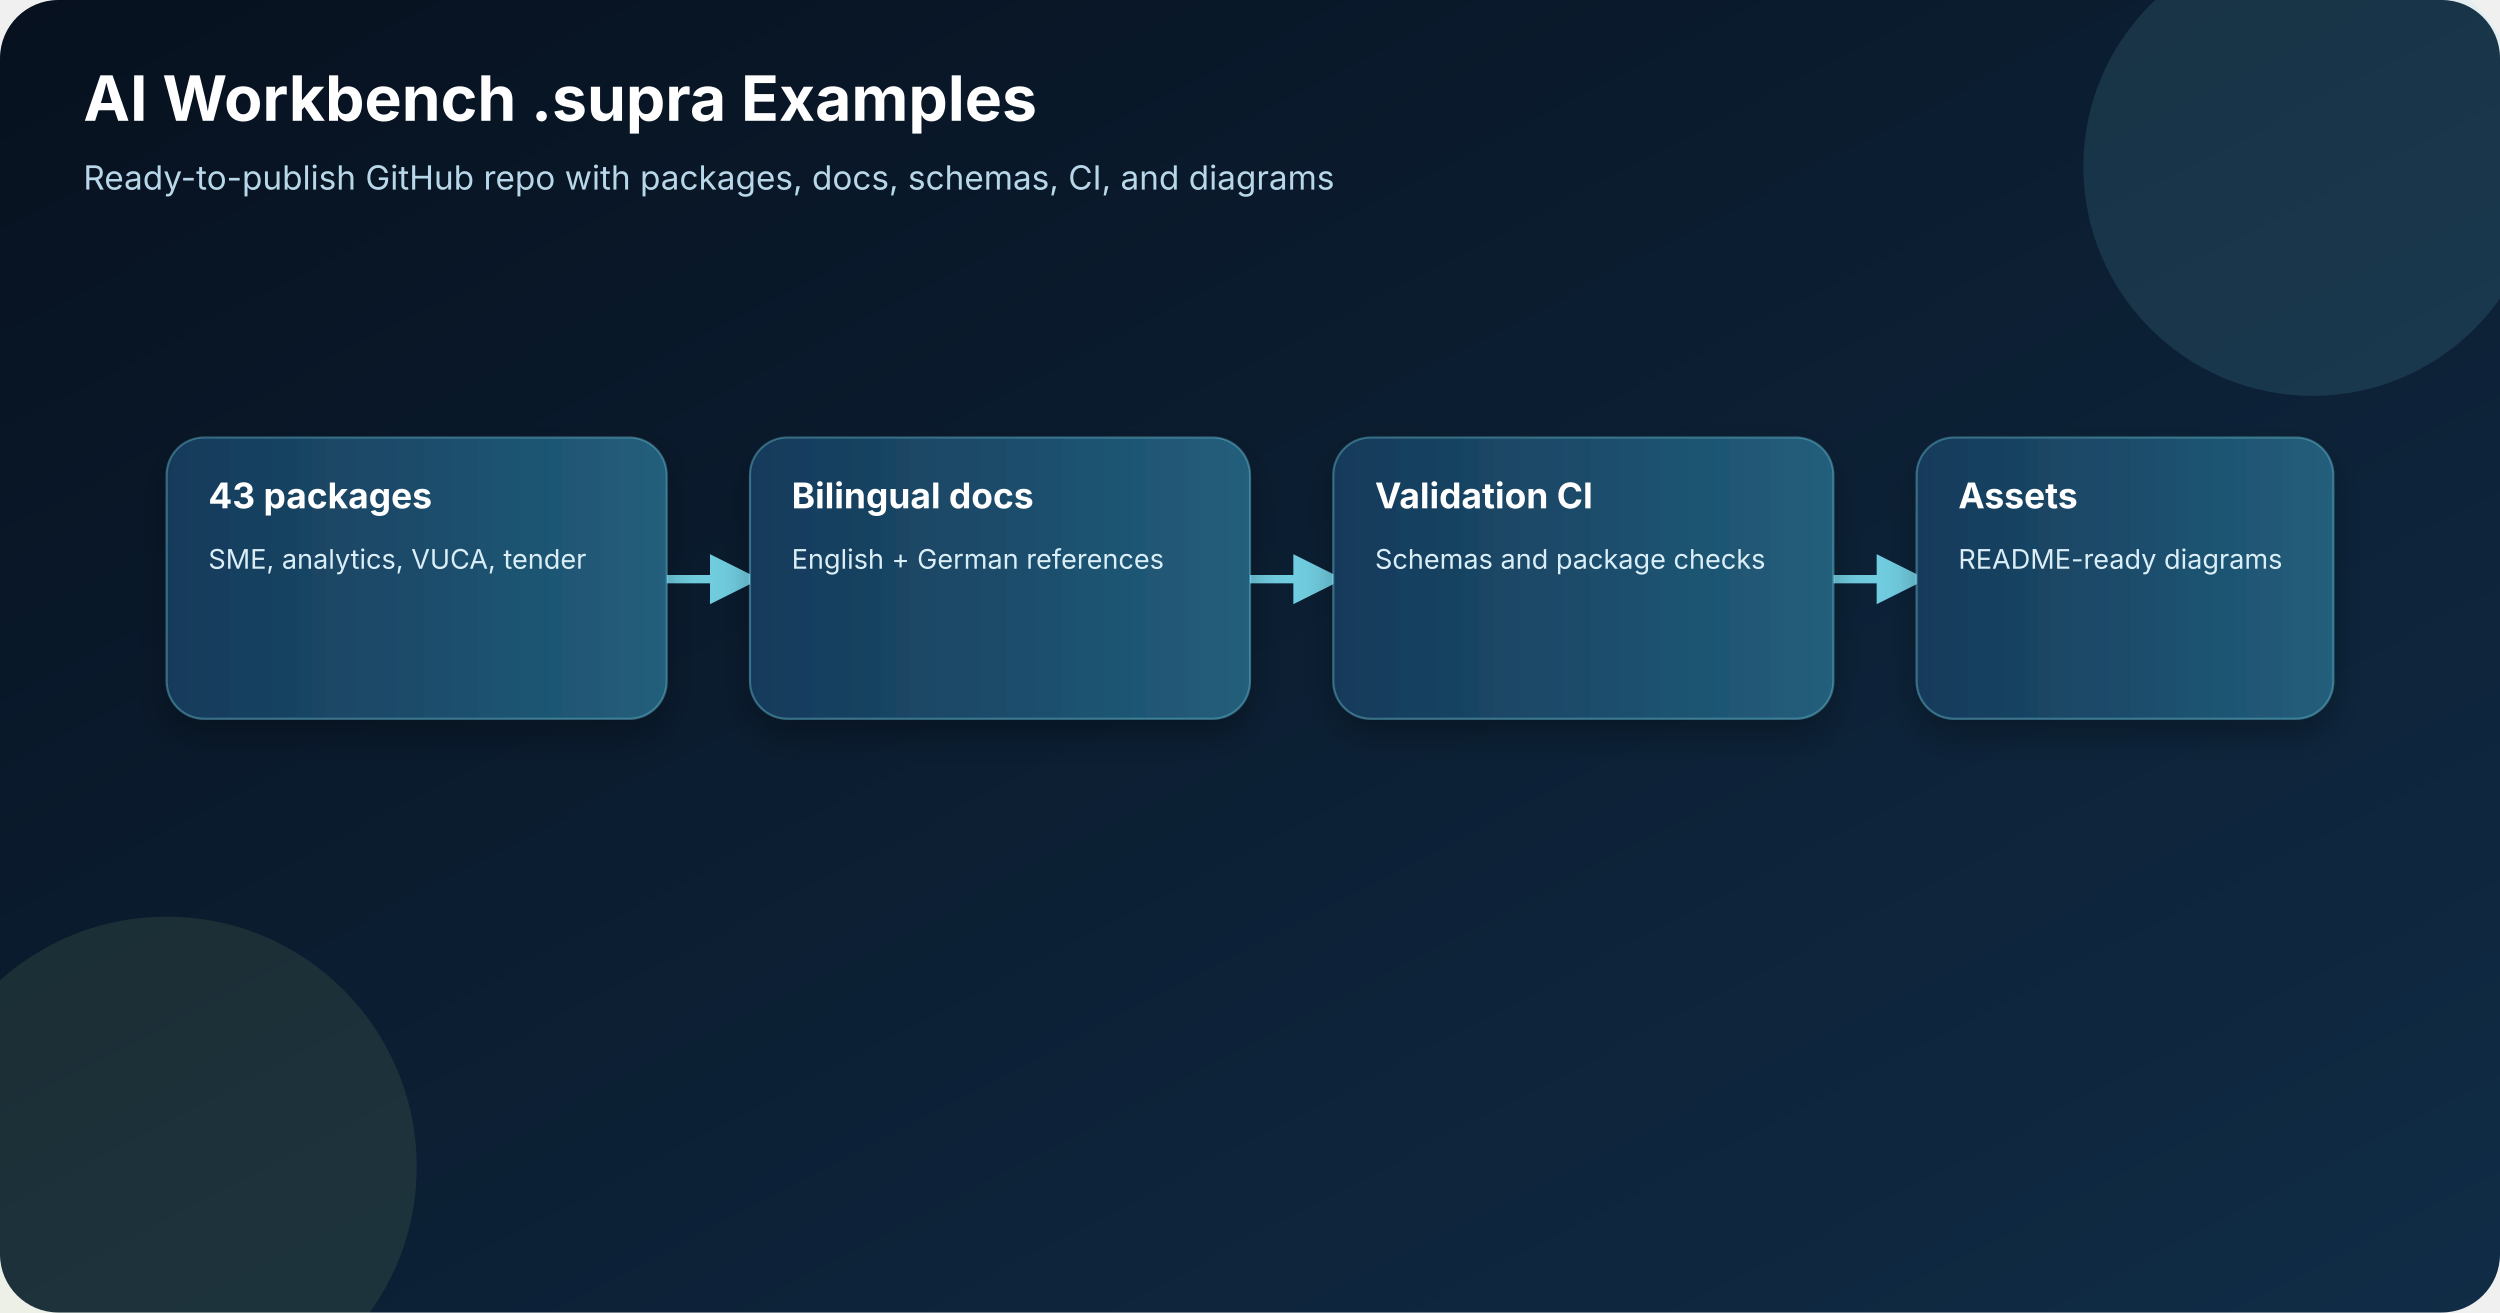
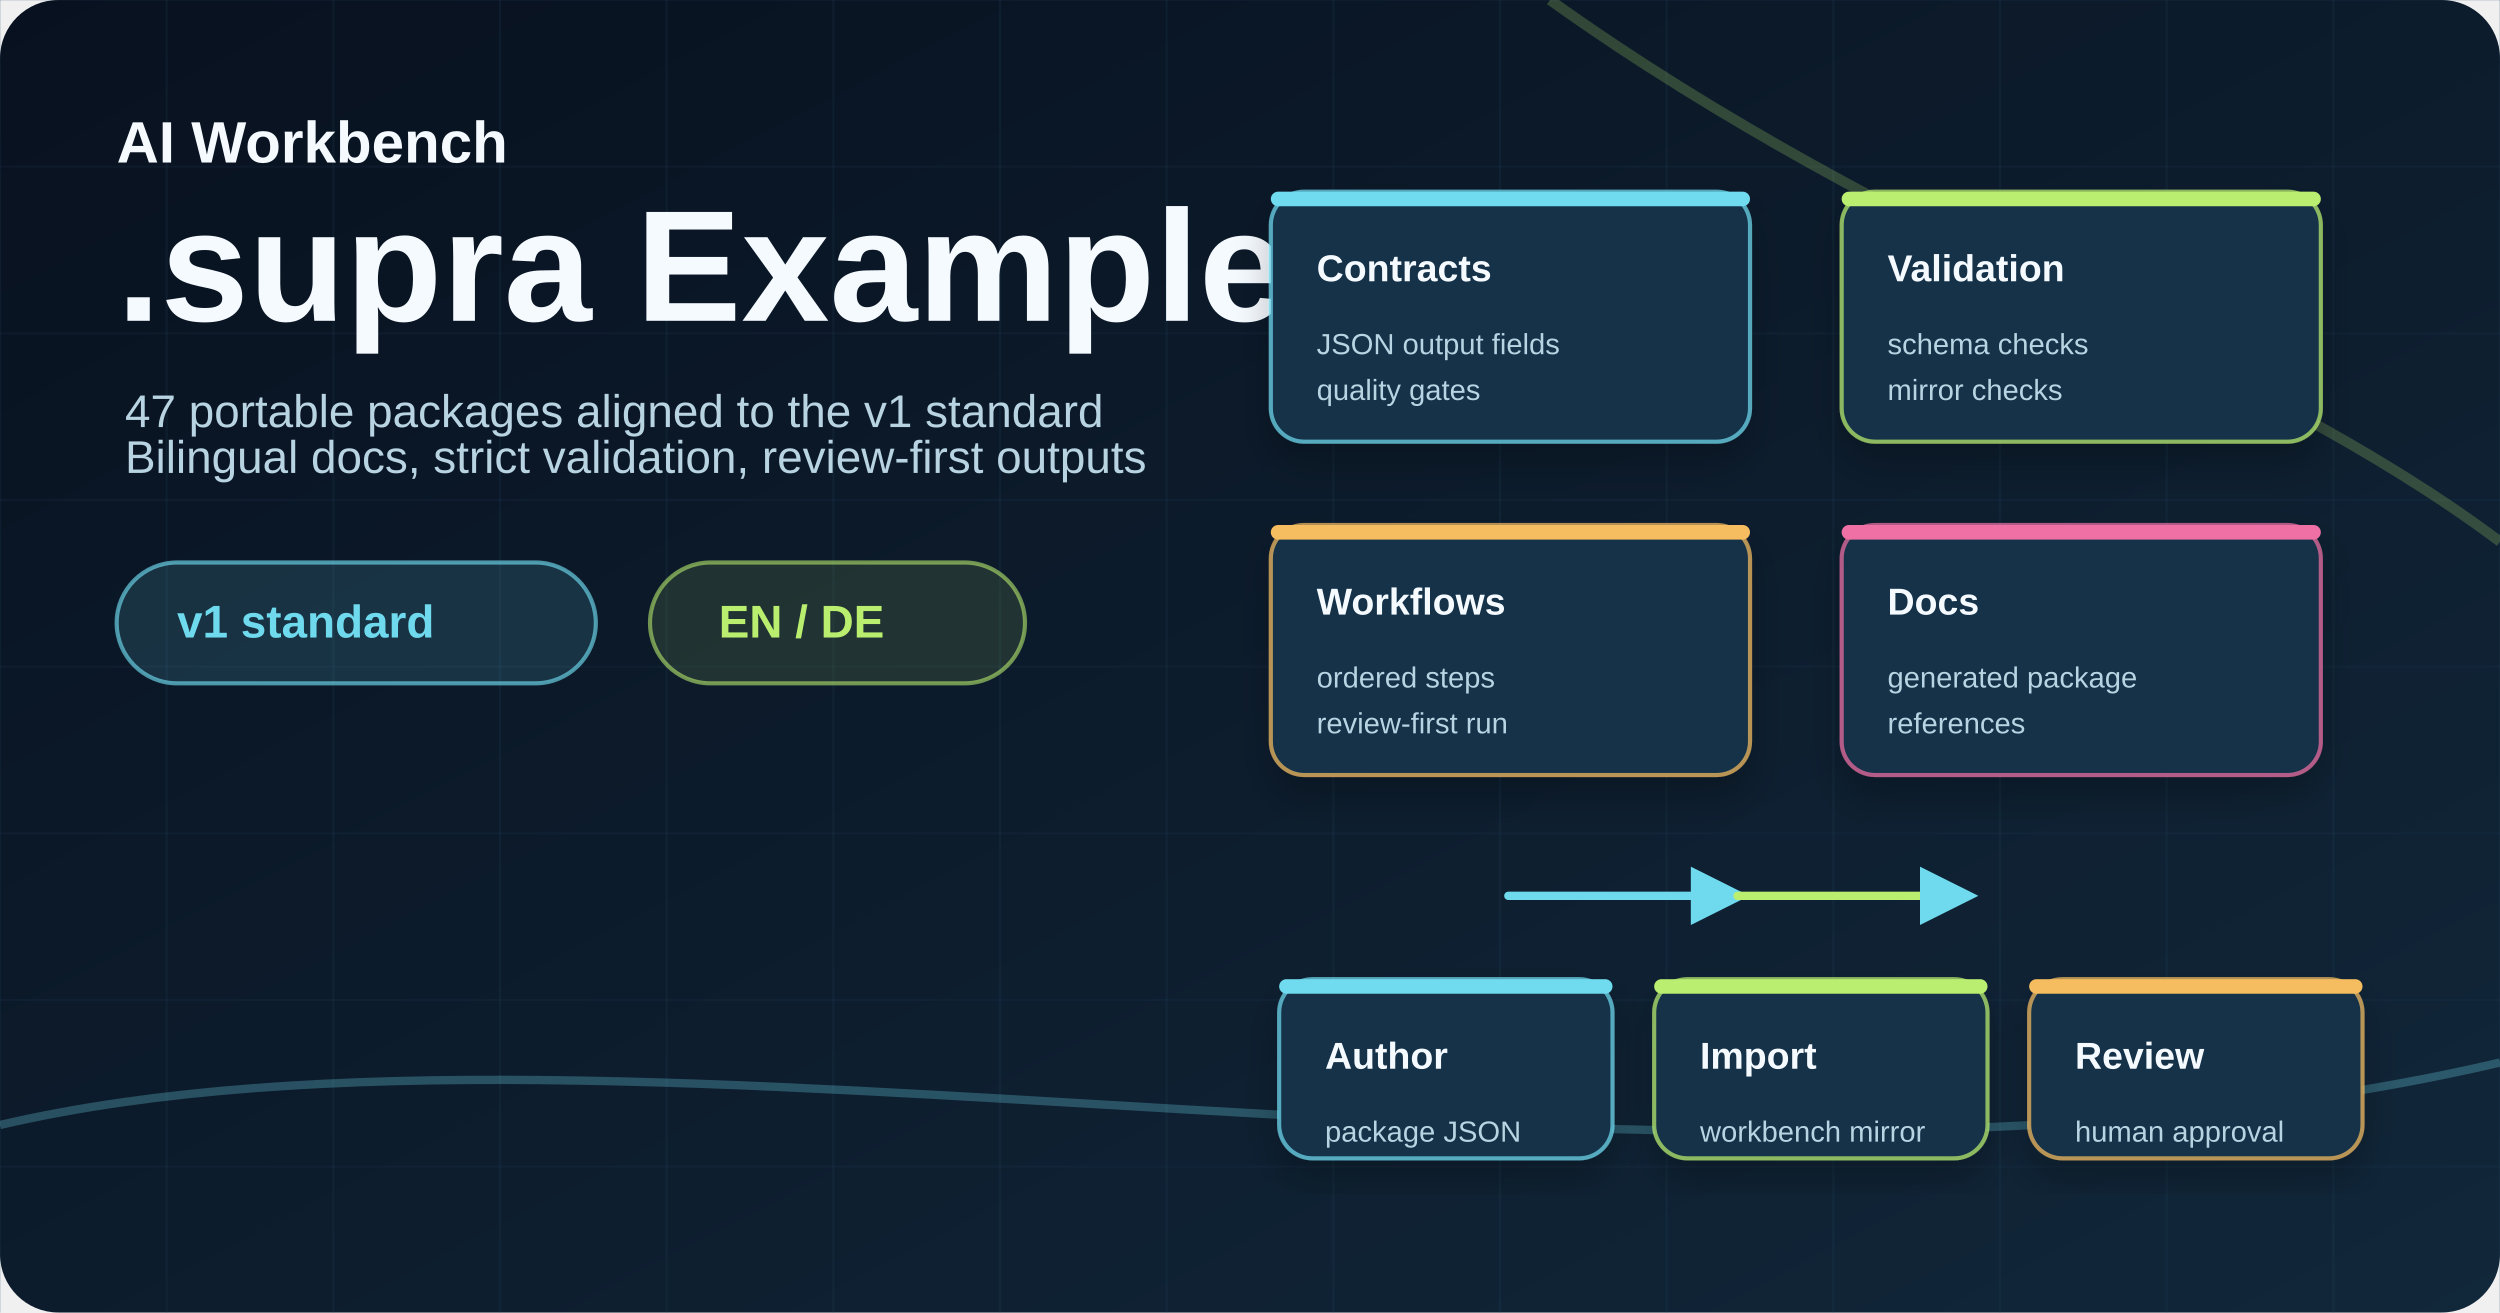
<svg xmlns="http://www.w3.org/2000/svg" width="1200" height="630" viewBox="0 0 1200 630" role="img" aria-labelledby="title desc">
  <defs>
    <linearGradient id="bg" x1="0" x2="1" y1="0" y2="1">
-       <stop offset="0%" stop-color="#07111f" />
-       <stop offset="100%" stop-color="#102c46" />
-     </linearGradient>
-     <linearGradient id="card" x1="0" x2="1">
-       <stop offset="0%" stop-color="#163a5a" />
-       <stop offset="100%" stop-color="#225e7b" />
+       <stop offset="0%" stop-color="rgb(8 17 31)" />
+       <stop offset="100%" stop-color="rgb(17 39 58)" />
    </linearGradient>
    <filter id="shadow" x="-20%" y="-20%" width="140%" height="140%">
-       <feDropShadow dx="0" dy="8" stdDeviation="8" flood-color="#000" flood-opacity="0.28" />
+       <feDropShadow dx="0" dy="10" stdDeviation="9" flood-color="#000" flood-opacity="0.24" />
    </filter>
-     <marker id="arrow" viewBox="0 0 10 10" refX="8" refY="5" markerWidth="6" markerHeight="6" orient="auto-start-reverse">
-       <path d="M 0 0 L 10 5 L 0 10 z" fill="#7bdff2" />
+     <marker id="arrow" viewBox="0 0 10 10" refX="8" refY="5" markerWidth="7" markerHeight="7" orient="auto-start-reverse">
+       <path d="M 0 0 L 10 5 L 0 10 z" fill="rgb(111 218 238)" />
    </marker>
  </defs>
  <rect width="1200" height="630" rx="28" fill="url(#bg)" />
-   <circle cx="1110" cy="80" r="110" fill="#7bdff2" opacity="0.12" />
-   <circle cx="80" cy="560" r="120" fill="#c3f584" opacity="0.09" />
-   <text x="40" y="58" fill="#ffffff" font-size="30" font-family="Inter, Arial, sans-serif" font-weight="700">AI Workbench .supra Examples</text>
-   <text x="40" y="91" fill="#b8d8ea" font-size="16" font-family="Inter, Arial, sans-serif">Ready-to-publish GitHub repo with packages, docs, schemas, CI, and diagrams</text>
-   <line x1="320" y1="278" x2="360" y2="278" stroke="#7bdff2" stroke-width="4" marker-end="url(#arrow)" opacity="0.9" />
-   <line x1="600" y1="278" x2="640" y2="278" stroke="#7bdff2" stroke-width="4" marker-end="url(#arrow)" opacity="0.9" />
-   <line x1="880" y1="278" x2="920" y2="278" stroke="#7bdff2" stroke-width="4" marker-end="url(#arrow)" opacity="0.9" />
+   <line x1="0" y1="0" x2="0" y2="630" stroke="rgb(42 76 102 / 0.16)" stroke-width="1" />
+   <line x1="80" y1="0" x2="80" y2="630" stroke="rgb(42 76 102 / 0.16)" stroke-width="1" />
+   <line x1="160" y1="0" x2="160" y2="630" stroke="rgb(42 76 102 / 0.16)" stroke-width="1" />
+   <line x1="240" y1="0" x2="240" y2="630" stroke="rgb(42 76 102 / 0.16)" stroke-width="1" />
+   <line x1="320" y1="0" x2="320" y2="630" stroke="rgb(42 76 102 / 0.16)" stroke-width="1" />
+   <line x1="400" y1="0" x2="400" y2="630" stroke="rgb(42 76 102 / 0.16)" stroke-width="1" />
+   <line x1="480" y1="0" x2="480" y2="630" stroke="rgb(42 76 102 / 0.16)" stroke-width="1" />
+   <line x1="560" y1="0" x2="560" y2="630" stroke="rgb(42 76 102 / 0.16)" stroke-width="1" />
+   <line x1="640" y1="0" x2="640" y2="630" stroke="rgb(42 76 102 / 0.16)" stroke-width="1" />
+   <line x1="720" y1="0" x2="720" y2="630" stroke="rgb(42 76 102 / 0.16)" stroke-width="1" />
+   <line x1="800" y1="0" x2="800" y2="630" stroke="rgb(42 76 102 / 0.16)" stroke-width="1" />
+   <line x1="880" y1="0" x2="880" y2="630" stroke="rgb(42 76 102 / 0.16)" stroke-width="1" />
+   <line x1="960" y1="0" x2="960" y2="630" stroke="rgb(42 76 102 / 0.16)" stroke-width="1" />
+   <line x1="1040" y1="0" x2="1040" y2="630" stroke="rgb(42 76 102 / 0.16)" stroke-width="1" />
+   <line x1="1120" y1="0" x2="1120" y2="630" stroke="rgb(42 76 102 / 0.16)" stroke-width="1" />
+   <line x1="1200" y1="0" x2="1200" y2="630" stroke="rgb(42 76 102 / 0.16)" stroke-width="1" />
+   <line x1="0" y1="0" x2="1200" y2="0" stroke="rgb(42 76 102 / 0.13)" stroke-width="1" />
+   <line x1="0" y1="80" x2="1200" y2="80" stroke="rgb(42 76 102 / 0.13)" stroke-width="1" />
+   <line x1="0" y1="160" x2="1200" y2="160" stroke="rgb(42 76 102 / 0.13)" stroke-width="1" />
+   <line x1="0" y1="240" x2="1200" y2="240" stroke="rgb(42 76 102 / 0.13)" stroke-width="1" />
+   <line x1="0" y1="320" x2="1200" y2="320" stroke="rgb(42 76 102 / 0.13)" stroke-width="1" />
+   <line x1="0" y1="400" x2="1200" y2="400" stroke="rgb(42 76 102 / 0.13)" stroke-width="1" />
+   <line x1="0" y1="480" x2="1200" y2="480" stroke="rgb(42 76 102 / 0.13)" stroke-width="1" />
+   <line x1="0" y1="560" x2="1200" y2="560" stroke="rgb(42 76 102 / 0.13)" stroke-width="1" />
+   <path d="M 0 540 C 300 470, 816 600, 1200 510" fill="none" stroke="rgb(111 218 238 / 0.28)" stroke-width="4" />
+   <path d="M 744 0 C 912 120, 1080 170, 1200 260" fill="none" stroke="rgb(186 238 111 / 0.22)" stroke-width="5" />
+   <text x="56" y="78" fill="rgb(245 250 255)" font-size="28" font-family="Arial, Helvetica, sans-serif" font-weight="700">AI Workbench</text>
+   <text x="56" y="154" fill="rgb(245 250 255)" font-size="76" font-family="Arial, Helvetica, sans-serif" font-weight="700">.supra Examples</text>
+   <text x="60" y="205" fill="rgb(184 211 225)" font-size="22" font-family="Arial, Helvetica, sans-serif" font-weight="400">47 portable packages aligned to the v1 standard</text>
+   <text x="60" y="227" fill="rgb(184 211 225)" font-size="22" font-family="Arial, Helvetica, sans-serif" font-weight="400">Bilingual docs, strict validation, review-first outputs</text>
+   <rect x="56" y="270" width="230" height="58" rx="29" fill="rgb(111 218 238 / 0.14)" stroke="rgb(111 218 238 / 0.65)" stroke-width="2" />
+   <text x="85" y="306" fill="rgb(111 218 238)" font-size="22" font-family="Arial, Helvetica, sans-serif" font-weight="700">v1 standard</text>
+   <rect x="312" y="270" width="180" height="58" rx="29" fill="rgb(186 238 111 / 0.12)" stroke="rgb(186 238 111 / 0.58)" stroke-width="2" />
+   <text x="345" y="306" fill="rgb(186 238 111)" font-size="22" font-family="Arial, Helvetica, sans-serif" font-weight="700">EN / DE</text>
  <g filter="url(#shadow)">
-     <rect x="80" y="210" width="240" height="135" rx="18" fill="url(#card)" stroke="#7bdff2" stroke-opacity="0.35" />
-     <text x="100" y="244" fill="#ffffff" font-size="17" font-family="Inter, Arial, sans-serif" font-weight="700">43 packages</text>
-     <text x="100" y="273" fill="#d9eef7" font-size="13" font-family="Inter, Arial, sans-serif">SME, analytics, VUCA, tender</text>
+     <rect x="610" y="92" width="230" height="120" rx="16" fill="rgb(18 48 72)" stroke="rgb(111 218 238 / 0.72)" stroke-width="2" />
+     <rect x="610" y="92" width="230" height="7" rx="3.5" fill="rgb(111 218 238)" />
+     <text x="632" y="135" fill="rgb(245 250 255)" font-size="18" font-family="Arial, Helvetica, sans-serif" font-weight="700">Contracts</text>
+     <text x="632" y="170" fill="rgb(184 211 225)" font-size="14" font-family="Arial, Helvetica, sans-serif" font-weight="400">JSON output fields</text>
+     <text x="632" y="192" fill="rgb(184 211 225)" font-size="14" font-family="Arial, Helvetica, sans-serif" font-weight="400">quality gates</text>
  </g>
  <g filter="url(#shadow)">
-     <rect x="360" y="210" width="240" height="135" rx="18" fill="url(#card)" stroke="#7bdff2" stroke-opacity="0.35" />
-     <text x="380" y="244" fill="#ffffff" font-size="17" font-family="Inter, Arial, sans-serif" font-weight="700">Bilingual docs</text>
-     <text x="380" y="273" fill="#d9eef7" font-size="13" font-family="Inter, Arial, sans-serif">English + German references</text>
+     <rect x="884" y="92" width="230" height="120" rx="16" fill="rgb(18 48 72)" stroke="rgb(186 238 111 / 0.72)" stroke-width="2" />
+     <rect x="884" y="92" width="230" height="7" rx="3.5" fill="rgb(186 238 111)" />
+     <text x="906" y="135" fill="rgb(245 250 255)" font-size="18" font-family="Arial, Helvetica, sans-serif" font-weight="700">Validation</text>
+     <text x="906" y="170" fill="rgb(184 211 225)" font-size="14" font-family="Arial, Helvetica, sans-serif" font-weight="400">schema checks</text>
+     <text x="906" y="192" fill="rgb(184 211 225)" font-size="14" font-family="Arial, Helvetica, sans-serif" font-weight="400">mirror checks</text>
  </g>
  <g filter="url(#shadow)">
-     <rect x="640" y="210" width="240" height="135" rx="18" fill="url(#card)" stroke="#7bdff2" stroke-opacity="0.35" />
-     <text x="660" y="244" fill="#ffffff" font-size="17" font-family="Inter, Arial, sans-serif" font-weight="700">Validation CI</text>
-     <text x="660" y="273" fill="#d9eef7" font-size="13" font-family="Inter, Arial, sans-serif">Schemas and package checks</text>
+     <rect x="610" y="252" width="230" height="120" rx="16" fill="rgb(18 48 72)" stroke="rgb(246 189 96 / 0.72)" stroke-width="2" />
+     <rect x="610" y="252" width="230" height="7" rx="3.5" fill="rgb(246 189 96)" />
+     <text x="632" y="295" fill="rgb(245 250 255)" font-size="18" font-family="Arial, Helvetica, sans-serif" font-weight="700">Workflows</text>
+     <text x="632" y="330" fill="rgb(184 211 225)" font-size="14" font-family="Arial, Helvetica, sans-serif" font-weight="400">ordered steps</text>
+     <text x="632" y="352" fill="rgb(184 211 225)" font-size="14" font-family="Arial, Helvetica, sans-serif" font-weight="400">review-first run</text>
  </g>
  <g filter="url(#shadow)">
-     <rect x="920" y="210" width="200" height="135" rx="18" fill="url(#card)" stroke="#7bdff2" stroke-opacity="0.35" />
-     <text x="940" y="244" fill="#ffffff" font-size="17" font-family="Inter, Arial, sans-serif" font-weight="700">Assets</text>
-     <text x="940" y="273" fill="#d9eef7" font-size="13" font-family="Inter, Arial, sans-serif">README-ready diagrams</text>
+     <rect x="884" y="252" width="230" height="120" rx="16" fill="rgb(18 48 72)" stroke="rgb(238 111 164 / 0.72)" stroke-width="2" />
+     <rect x="884" y="252" width="230" height="7" rx="3.5" fill="rgb(238 111 164)" />
+     <text x="906" y="295" fill="rgb(245 250 255)" font-size="18" font-family="Arial, Helvetica, sans-serif" font-weight="700">Docs</text>
+     <text x="906" y="330" fill="rgb(184 211 225)" font-size="14" font-family="Arial, Helvetica, sans-serif" font-weight="400">generated package</text>
+     <text x="906" y="352" fill="rgb(184 211 225)" font-size="14" font-family="Arial, Helvetica, sans-serif" font-weight="400">references</text>
+   </g>
+   <line x1="724" y1="430" x2="834" y2="430" stroke="rgb(111 218 238)" stroke-width="4" stroke-linecap="round" marker-end="url(#arrow)" />
+   <line x1="834" y1="430" x2="944" y2="430" stroke="rgb(186 238 111)" stroke-width="4" stroke-linecap="round" marker-end="url(#arrow)" />
+   <g filter="url(#shadow)">
+     <rect x="614" y="470" width="160" height="86" rx="16" fill="rgb(18 48 72)" stroke="rgb(111 218 238 / 0.72)" stroke-width="2" />
+     <rect x="614" y="470" width="160" height="7" rx="3.5" fill="rgb(111 218 238)" />
+     <text x="636" y="513" fill="rgb(245 250 255)" font-size="18" font-family="Arial, Helvetica, sans-serif" font-weight="700">Author</text>
+     <text x="636" y="548" fill="rgb(184 211 225)" font-size="14" font-family="Arial, Helvetica, sans-serif" font-weight="400">package JSON</text>
+   </g>
+   <g filter="url(#shadow)">
+     <rect x="794" y="470" width="160" height="86" rx="16" fill="rgb(18 48 72)" stroke="rgb(186 238 111 / 0.72)" stroke-width="2" />
+     <rect x="794" y="470" width="160" height="7" rx="3.5" fill="rgb(186 238 111)" />
+     <text x="816" y="513" fill="rgb(245 250 255)" font-size="18" font-family="Arial, Helvetica, sans-serif" font-weight="700">Import</text>
+     <text x="816" y="548" fill="rgb(184 211 225)" font-size="14" font-family="Arial, Helvetica, sans-serif" font-weight="400">workbench mirror</text>
+   </g>
+   <g filter="url(#shadow)">
+     <rect x="974" y="470" width="160" height="86" rx="16" fill="rgb(18 48 72)" stroke="rgb(246 189 96 / 0.72)" stroke-width="2" />
+     <rect x="974" y="470" width="160" height="7" rx="3.5" fill="rgb(246 189 96)" />
+     <text x="996" y="513" fill="rgb(245 250 255)" font-size="18" font-family="Arial, Helvetica, sans-serif" font-weight="700">Review</text>
+     <text x="996" y="548" fill="rgb(184 211 225)" font-size="14" font-family="Arial, Helvetica, sans-serif" font-weight="400">human approval</text>
  </g>
</svg>
